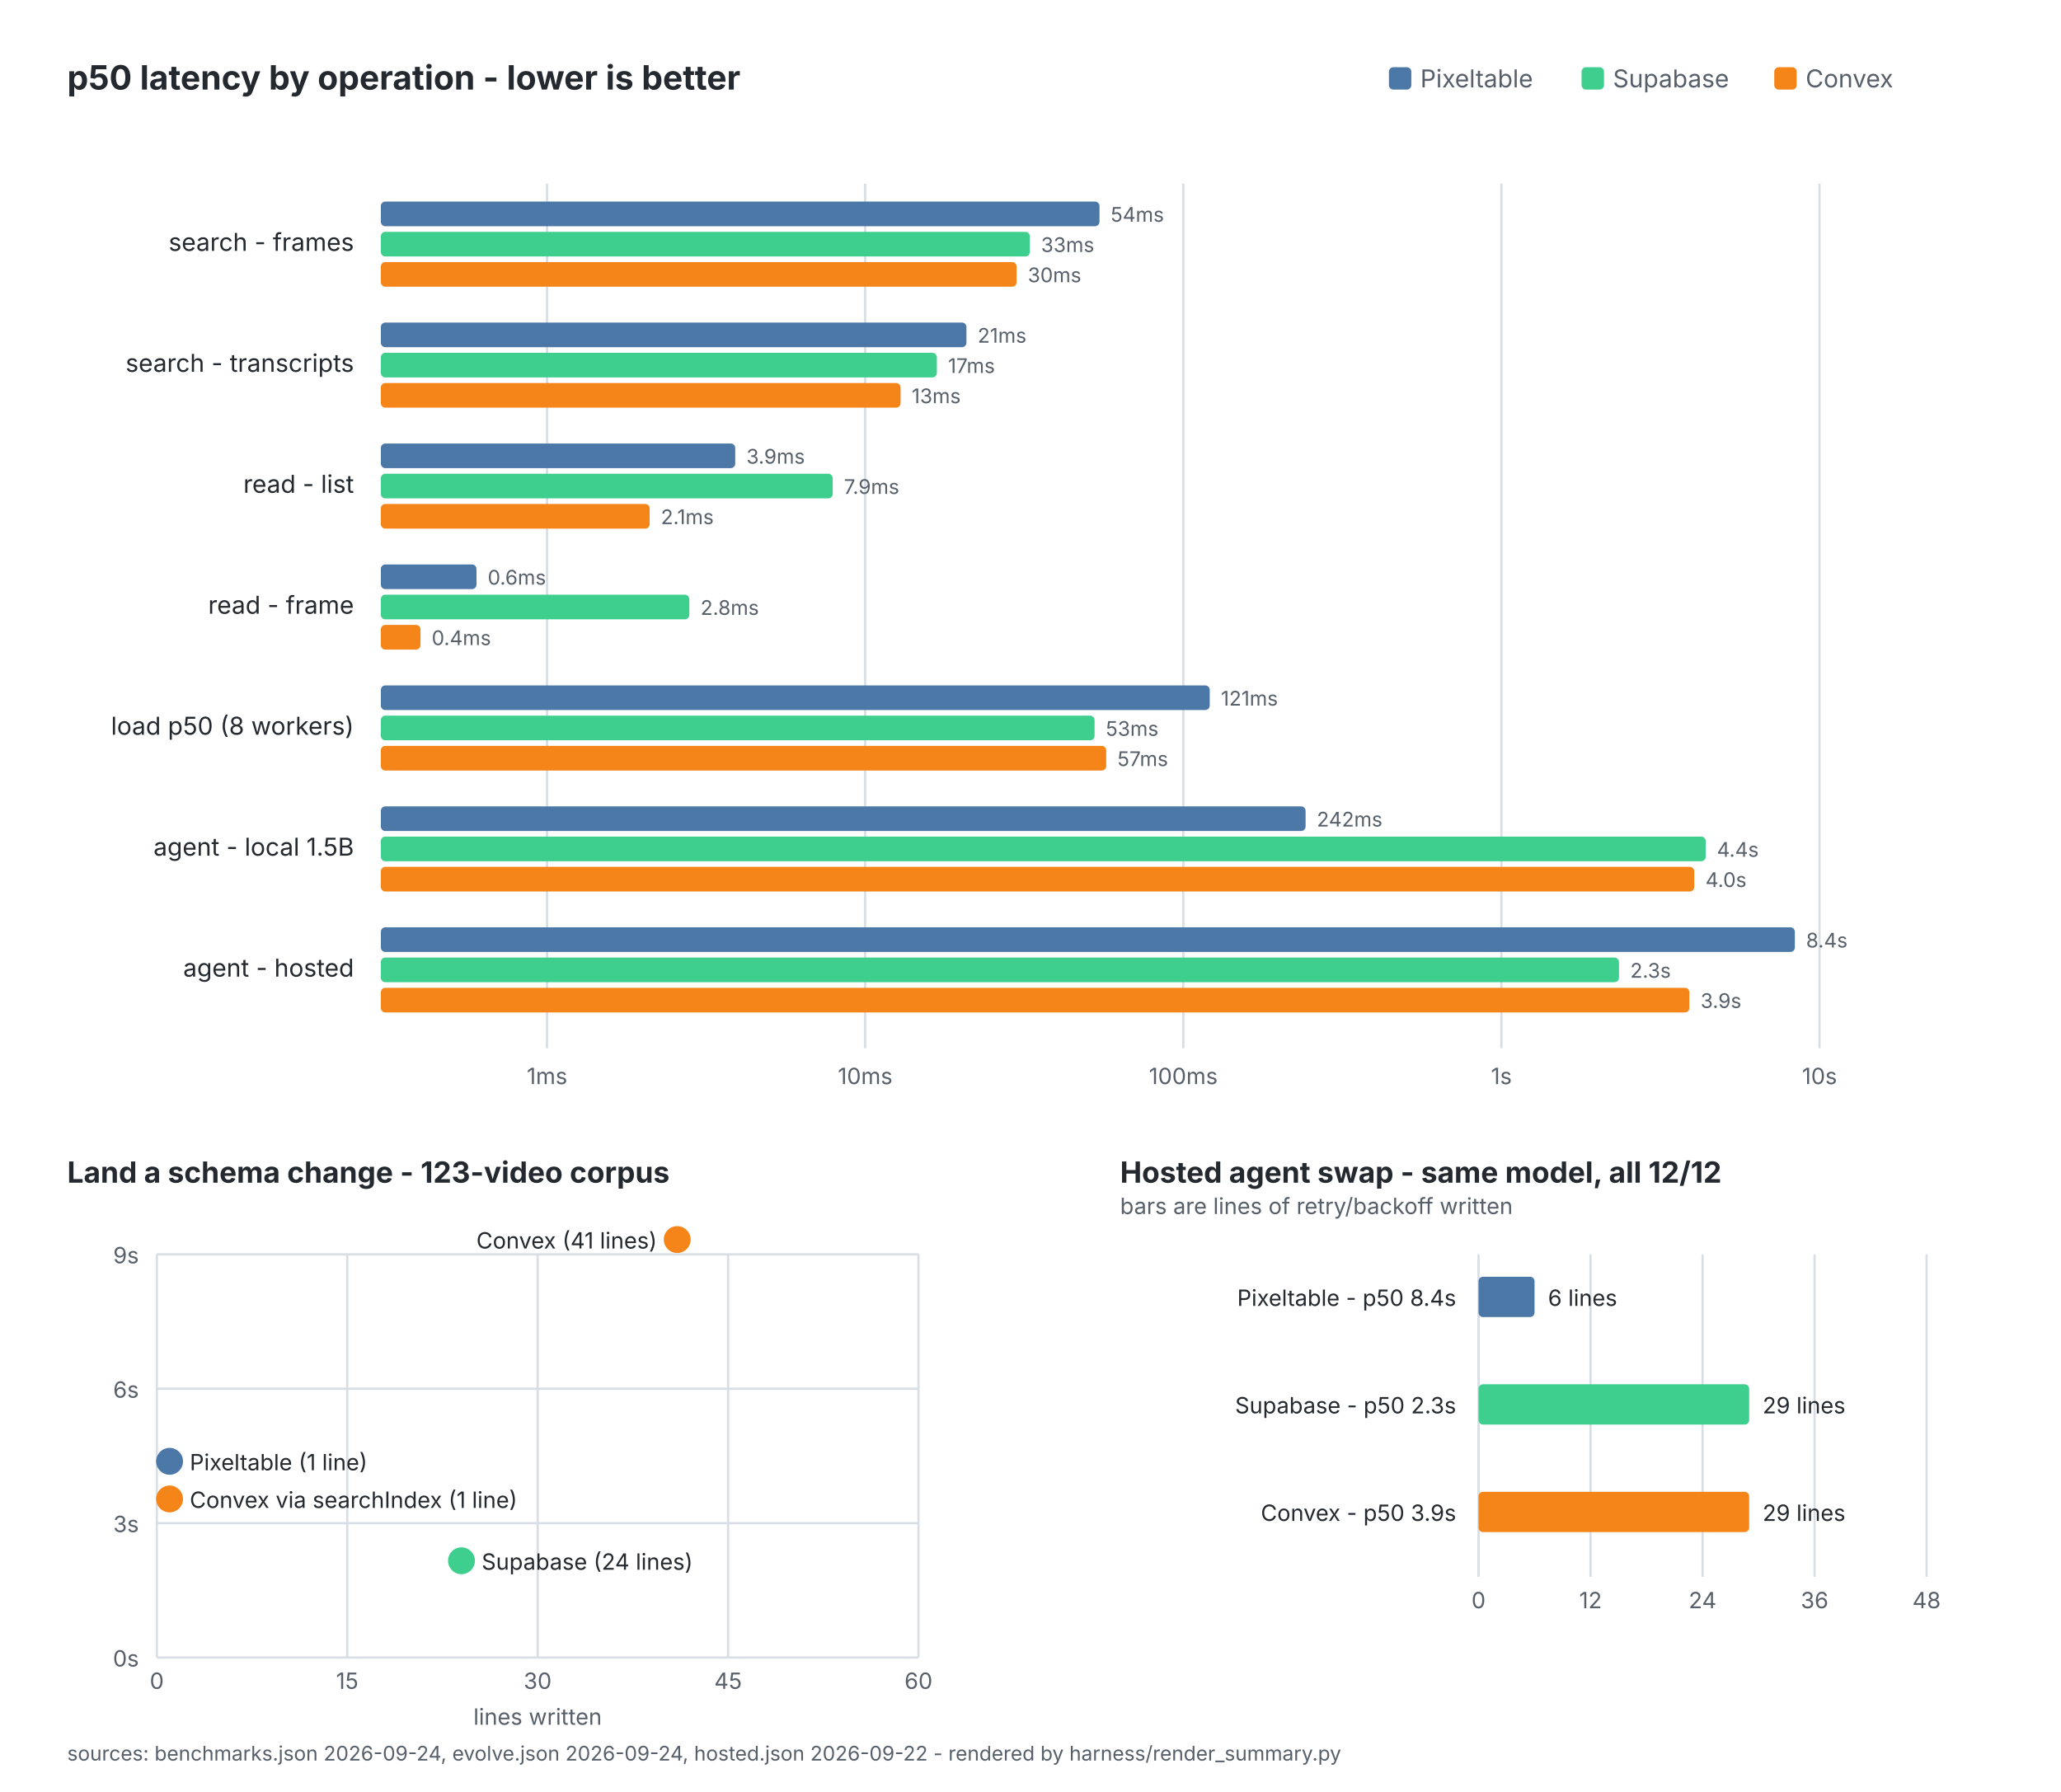
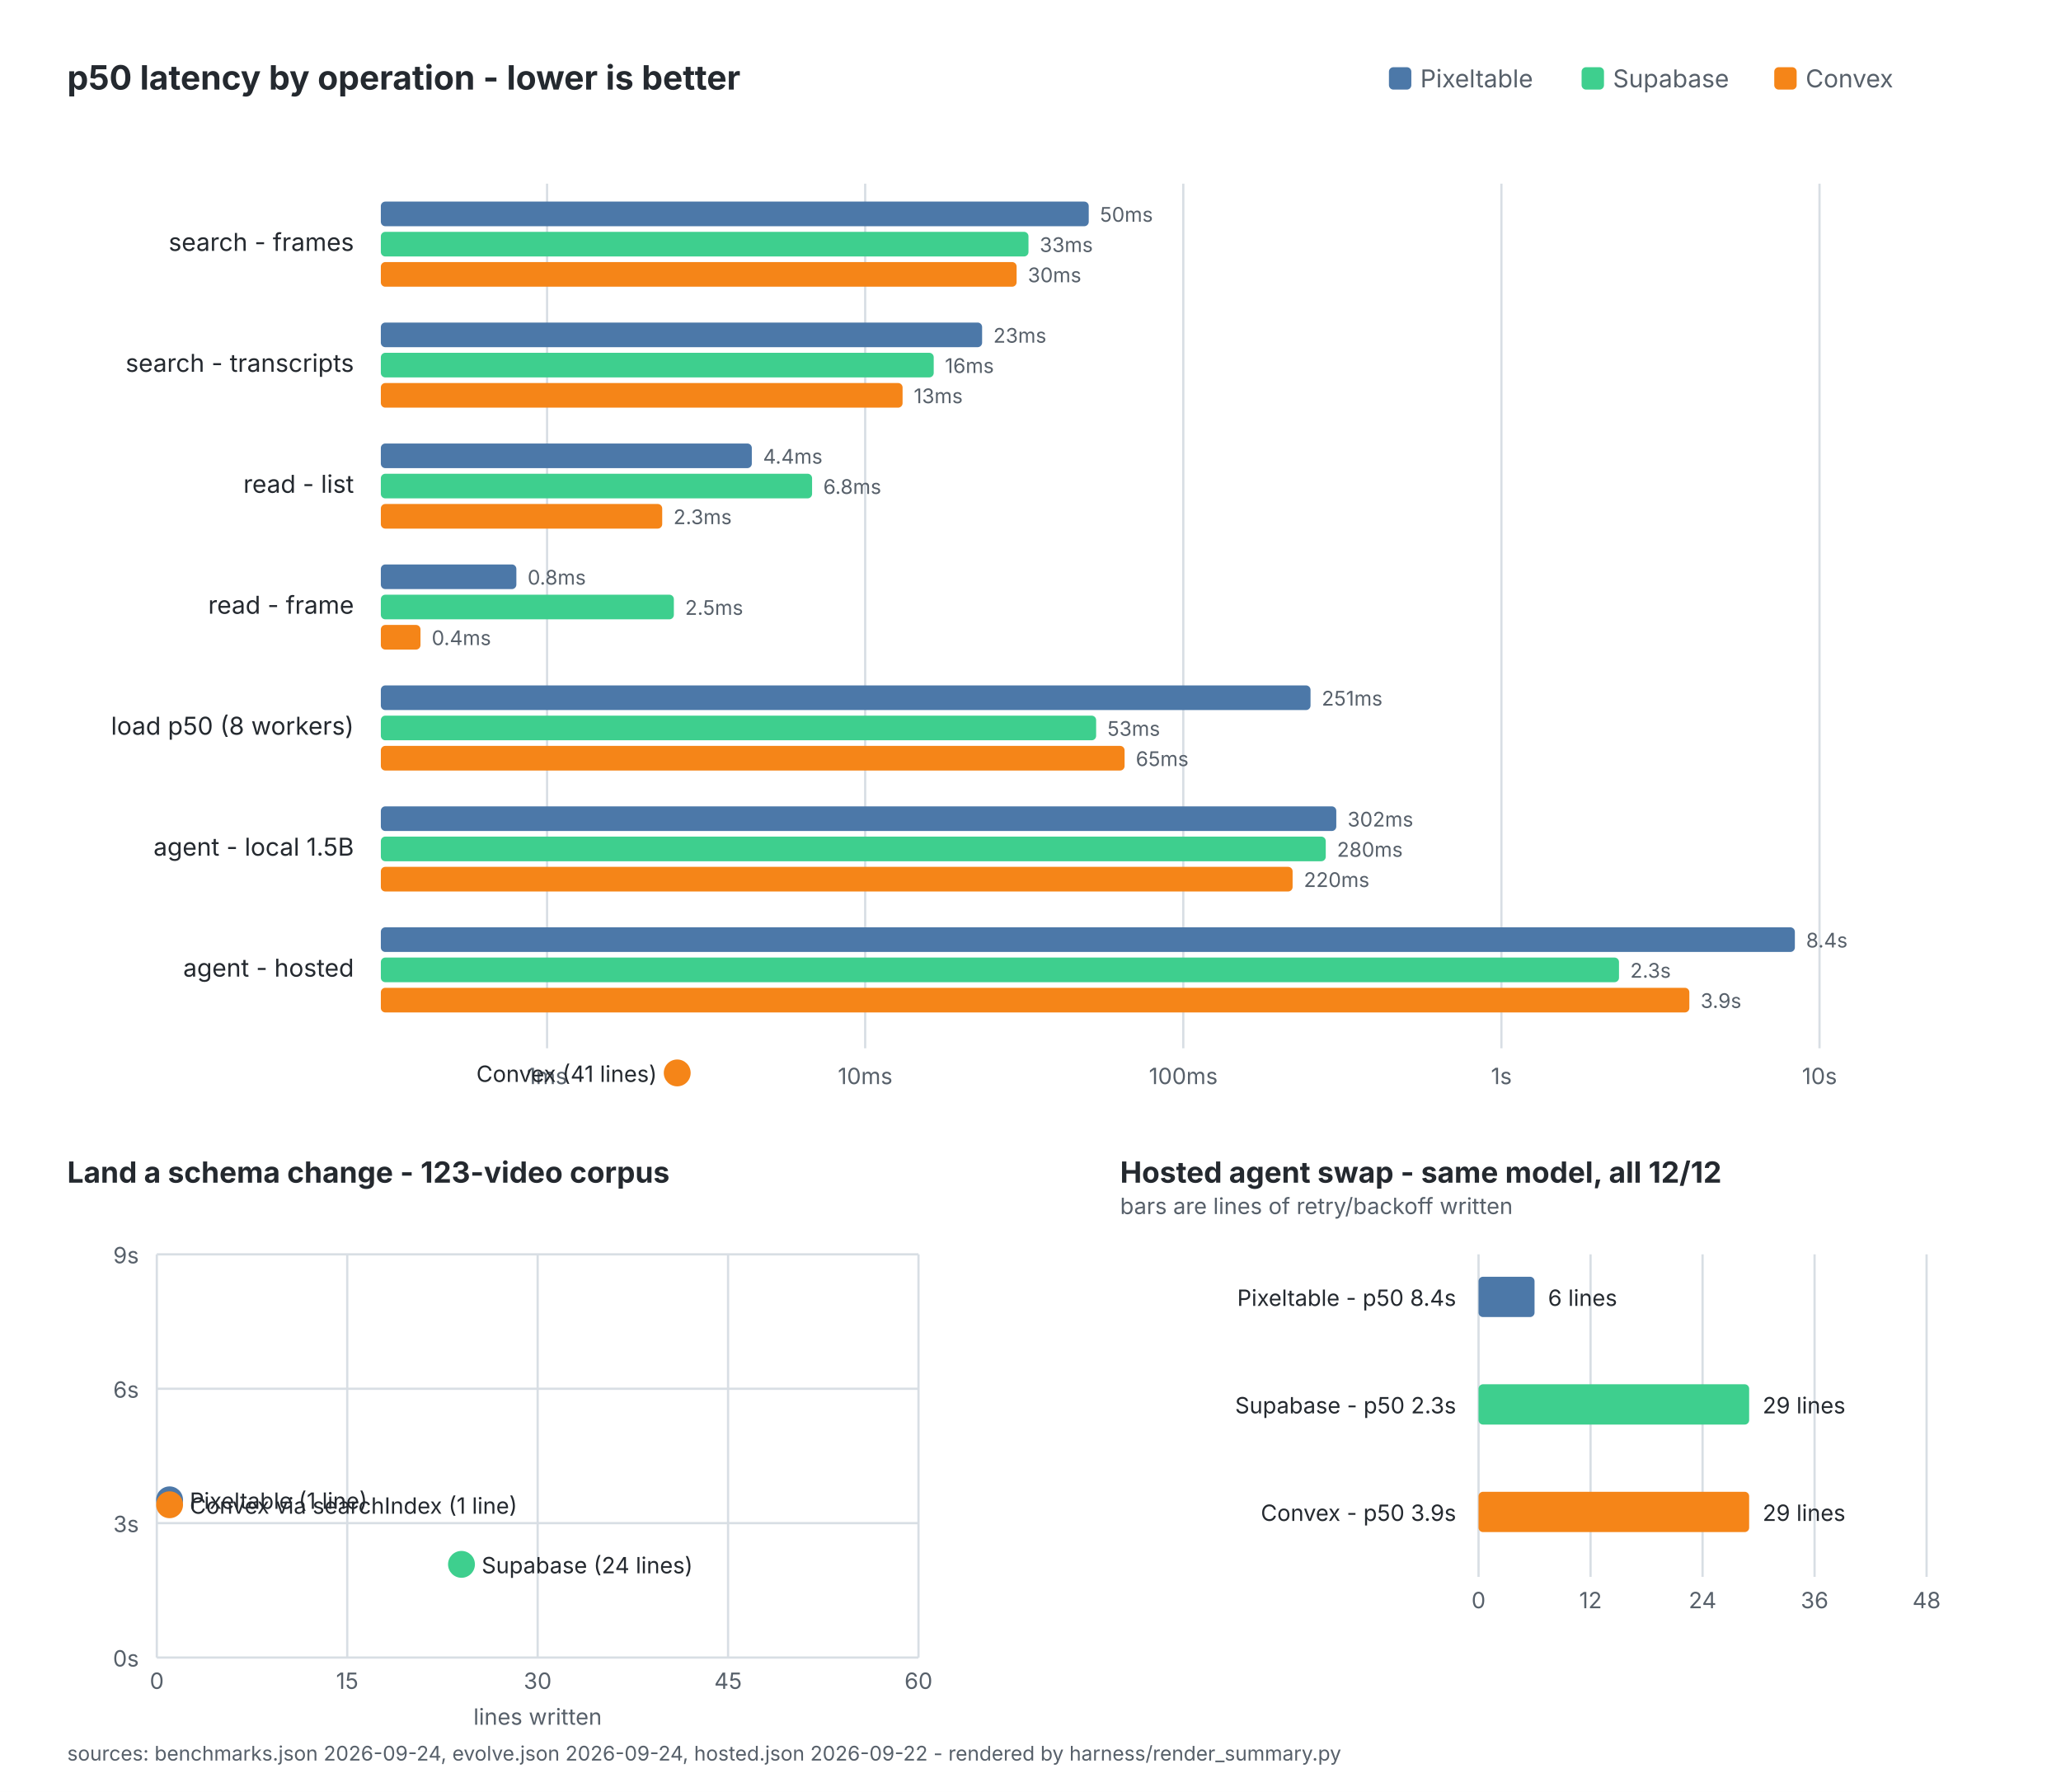
<svg xmlns="http://www.w3.org/2000/svg" viewBox="0 0 920 800" font-family="system-ui,-apple-system,sans-serif">
  <rect width="920" height="800" fill="#ffffff" />
  <text x="30.0" y="40.0" font-size="15" fill="#24292f" text-anchor="start" font-weight="bold">p50 latency by operation - lower is better</text>
  <rect x="620" y="30" width="10" height="10" rx="2" fill="#4c78a8" />
  <text x="634.0" y="39.0" font-size="11" fill="#57606a" text-anchor="start">Pixeltable</text>
  <rect x="706" y="30" width="10" height="10" rx="2" fill="#3ecf8e" />
  <text x="720.0" y="39.0" font-size="11" fill="#57606a" text-anchor="start">Supabase</text>
  <rect x="792" y="30" width="10" height="10" rx="2" fill="#f58518" />
  <text x="806.0" y="39.0" font-size="11" fill="#57606a" text-anchor="start">Convex</text>
  <line x1="244.2" y1="82.0" x2="244.2" y2="468.0" stroke="#d8dee4" />
  <text x="244.2" y="484.0" font-size="10" fill="#57606a" text-anchor="middle">1ms</text>
  <line x1="386.2" y1="82.0" x2="386.2" y2="468.0" stroke="#d8dee4" />
  <text x="386.2" y="484.0" font-size="10" fill="#57606a" text-anchor="middle">10ms</text>
  <line x1="528.2" y1="82.0" x2="528.2" y2="468.0" stroke="#d8dee4" />
  <text x="528.2" y="484.0" font-size="10" fill="#57606a" text-anchor="middle">100ms</text>
  <line x1="670.2" y1="82.0" x2="670.2" y2="468.0" stroke="#d8dee4" />
  <text x="670.2" y="484.0" font-size="10" fill="#57606a" text-anchor="middle">1s</text>
  <line x1="812.2" y1="82.0" x2="812.2" y2="468.0" stroke="#d8dee4" />
  <text x="812.2" y="484.0" font-size="10" fill="#57606a" text-anchor="middle">10s</text>
  <text x="158.0" y="112.0" font-size="11" fill="#24292f" text-anchor="end">search - frames</text>
-   <rect x="170.0" y="90.0" width="320.8" height="11.0" rx="2" fill="#4c78a8" />
-   <text x="495.8" y="99.0" font-size="9" fill="#57606a" text-anchor="start">54ms</text>
-   <rect x="170.0" y="103.5" width="289.7" height="11.0" rx="2" fill="#3ecf8e" />
-   <text x="464.7" y="112.5" font-size="9" fill="#57606a" text-anchor="start">33ms</text>
+   <rect x="170.0" y="90.0" width="316.0" height="11.0" rx="2" fill="#4c78a8" />
+   <text x="491.0" y="99.0" font-size="9" fill="#57606a" text-anchor="start">50ms</text>
+   <rect x="170.0" y="103.5" width="289.1" height="11.0" rx="2" fill="#3ecf8e" />
+   <text x="464.1" y="112.5" font-size="9" fill="#57606a" text-anchor="start">33ms</text>
  <rect x="170.0" y="117.0" width="283.8" height="11.0" rx="2" fill="#f58518" />
  <text x="458.8" y="126.0" font-size="9" fill="#57606a" text-anchor="start">30ms</text>
  <text x="158.0" y="166.0" font-size="11" fill="#24292f" text-anchor="end">search - transcripts</text>
-   <rect x="170.0" y="144.0" width="261.4" height="11.0" rx="2" fill="#4c78a8" />
-   <text x="436.4" y="153.0" font-size="9" fill="#57606a" text-anchor="start">21ms</text>
-   <rect x="170.0" y="157.5" width="248.2" height="11.0" rx="2" fill="#3ecf8e" />
-   <text x="423.2" y="166.5" font-size="9" fill="#57606a" text-anchor="start">17ms</text>
-   <rect x="170.0" y="171.0" width="232.0" height="11.0" rx="2" fill="#f58518" />
-   <text x="407.0" y="180.0" font-size="9" fill="#57606a" text-anchor="start">13ms</text>
+   <rect x="170.0" y="144.0" width="268.4" height="11.0" rx="2" fill="#4c78a8" />
+   <text x="443.4" y="153.0" font-size="9" fill="#57606a" text-anchor="start">23ms</text>
+   <rect x="170.0" y="157.5" width="246.8" height="11.0" rx="2" fill="#3ecf8e" />
+   <text x="421.8" y="166.5" font-size="9" fill="#57606a" text-anchor="start">16ms</text>
+   <rect x="170.0" y="171.0" width="232.9" height="11.0" rx="2" fill="#f58518" />
+   <text x="407.9" y="180.0" font-size="9" fill="#57606a" text-anchor="start">13ms</text>
  <text x="158.0" y="220.0" font-size="11" fill="#24292f" text-anchor="end">read - list</text>
-   <rect x="170.0" y="198.0" width="158.2" height="11.0" rx="2" fill="#4c78a8" />
-   <text x="333.2" y="207.0" font-size="9" fill="#57606a" text-anchor="start">3.9ms</text>
-   <rect x="170.0" y="211.5" width="201.7" height="11.0" rx="2" fill="#3ecf8e" />
-   <text x="376.7" y="220.5" font-size="9" fill="#57606a" text-anchor="start">7.9ms</text>
-   <rect x="170.0" y="225.0" width="120.0" height="11.0" rx="2" fill="#f58518" />
-   <text x="295.0" y="234.0" font-size="9" fill="#57606a" text-anchor="start">2.1ms</text>
+   <rect x="170.0" y="198.0" width="165.6" height="11.0" rx="2" fill="#4c78a8" />
+   <text x="340.6" y="207.0" font-size="9" fill="#57606a" text-anchor="start">4.4ms</text>
+   <rect x="170.0" y="211.5" width="192.5" height="11.0" rx="2" fill="#3ecf8e" />
+   <text x="367.5" y="220.5" font-size="9" fill="#57606a" text-anchor="start">6.8ms</text>
+   <rect x="170.0" y="225.0" width="125.6" height="11.0" rx="2" fill="#f58518" />
+   <text x="300.6" y="234.0" font-size="9" fill="#57606a" text-anchor="start">2.3ms</text>
  <text x="158.0" y="274.0" font-size="11" fill="#24292f" text-anchor="end">read - frame</text>
-   <rect x="170.0" y="252.0" width="42.7" height="11.0" rx="2" fill="#4c78a8" />
-   <text x="217.7" y="261.0" font-size="9" fill="#57606a" text-anchor="start">0.6ms</text>
-   <rect x="170.0" y="265.5" width="137.7" height="11.0" rx="2" fill="#3ecf8e" />
-   <text x="312.7" y="274.5" font-size="9" fill="#57606a" text-anchor="start">2.8ms</text>
+   <rect x="170.0" y="252.0" width="60.5" height="11.0" rx="2" fill="#4c78a8" />
+   <text x="235.5" y="261.0" font-size="9" fill="#57606a" text-anchor="start">0.8ms</text>
+   <rect x="170.0" y="265.5" width="130.8" height="11.0" rx="2" fill="#3ecf8e" />
+   <text x="305.8" y="274.5" font-size="9" fill="#57606a" text-anchor="start">2.5ms</text>
  <rect x="170.0" y="279.0" width="17.7" height="11.0" rx="2" fill="#f58518" />
  <text x="192.7" y="288.0" font-size="9" fill="#57606a" text-anchor="start">0.4ms</text>
  <text x="158.0" y="328.0" font-size="11" fill="#24292f" text-anchor="end">load p50 (8 workers)</text>
-   <rect x="170.0" y="306.0" width="370.0" height="11.0" rx="2" fill="#4c78a8" />
-   <text x="545.0" y="315.0" font-size="9" fill="#57606a" text-anchor="start">121ms</text>
-   <rect x="170.0" y="319.5" width="318.6" height="11.0" rx="2" fill="#3ecf8e" />
-   <text x="493.6" y="328.5" font-size="9" fill="#57606a" text-anchor="start">53ms</text>
-   <rect x="170.0" y="333.0" width="323.8" height="11.0" rx="2" fill="#f58518" />
-   <text x="498.8" y="342.0" font-size="9" fill="#57606a" text-anchor="start">57ms</text>
+   <rect x="170.0" y="306.0" width="415.0" height="11.0" rx="2" fill="#4c78a8" />
+   <text x="590.0" y="315.0" font-size="9" fill="#57606a" text-anchor="start">251ms</text>
+   <rect x="170.0" y="319.5" width="319.3" height="11.0" rx="2" fill="#3ecf8e" />
+   <text x="494.3" y="328.5" font-size="9" fill="#57606a" text-anchor="start">53ms</text>
+   <rect x="170.0" y="333.0" width="332.0" height="11.0" rx="2" fill="#f58518" />
+   <text x="507.0" y="342.0" font-size="9" fill="#57606a" text-anchor="start">65ms</text>
  <text x="158.0" y="382.0" font-size="11" fill="#24292f" text-anchor="end">agent - local 1.5B</text>
-   <rect x="170.0" y="360.0" width="412.8" height="11.0" rx="2" fill="#4c78a8" />
-   <text x="587.8" y="369.0" font-size="9" fill="#57606a" text-anchor="start">242ms</text>
-   <rect x="170.0" y="373.5" width="591.4" height="11.0" rx="2" fill="#3ecf8e" />
-   <text x="766.4" y="382.5" font-size="9" fill="#57606a" text-anchor="start">4.4s</text>
-   <rect x="170.0" y="387.0" width="586.3" height="11.0" rx="2" fill="#f58518" />
-   <text x="761.3" y="396.0" font-size="9" fill="#57606a" text-anchor="start">4.0s</text>
+   <rect x="170.0" y="360.0" width="426.5" height="11.0" rx="2" fill="#4c78a8" />
+   <text x="601.5" y="369.0" font-size="9" fill="#57606a" text-anchor="start">302ms</text>
+   <rect x="170.0" y="373.5" width="421.8" height="11.0" rx="2" fill="#3ecf8e" />
+   <text x="596.8" y="382.5" font-size="9" fill="#57606a" text-anchor="start">280ms</text>
+   <rect x="170.0" y="387.0" width="407.0" height="11.0" rx="2" fill="#f58518" />
+   <text x="582.0" y="396.0" font-size="9" fill="#57606a" text-anchor="start">220ms</text>
  <text x="158.0" y="436.0" font-size="11" fill="#24292f" text-anchor="end">agent - hosted</text>
  <rect x="170.0" y="414.0" width="631.2" height="11.0" rx="2" fill="#4c78a8" />
  <text x="806.2" y="423.0" font-size="9" fill="#57606a" text-anchor="start">8.4s</text>
  <rect x="170.0" y="427.5" width="552.7" height="11.0" rx="2" fill="#3ecf8e" />
  <text x="727.7" y="436.5" font-size="9" fill="#57606a" text-anchor="start">2.3s</text>
  <rect x="170.0" y="441.0" width="584.1" height="11.0" rx="2" fill="#f58518" />
  <text x="759.1" y="450.0" font-size="9" fill="#57606a" text-anchor="start">3.9s</text>
  <text x="30.0" y="528.0" font-size="13" fill="#24292f" text-anchor="start" font-weight="bold">Land a schema change - 123-video corpus</text>
  <line x1="70.0" y1="560.0" x2="70.0" y2="740.0" stroke="#d8dee4" />
  <text x="70.0" y="754.0" font-size="10" fill="#57606a" text-anchor="middle">0</text>
  <line x1="155.0" y1="560.0" x2="155.0" y2="740.0" stroke="#d8dee4" />
  <text x="155.0" y="754.0" font-size="10" fill="#57606a" text-anchor="middle">15</text>
  <line x1="240.0" y1="560.0" x2="240.0" y2="740.0" stroke="#d8dee4" />
  <text x="240.0" y="754.0" font-size="10" fill="#57606a" text-anchor="middle">30</text>
  <line x1="325.0" y1="560.0" x2="325.0" y2="740.0" stroke="#d8dee4" />
  <text x="325.0" y="754.0" font-size="10" fill="#57606a" text-anchor="middle">45</text>
  <line x1="410.0" y1="560.0" x2="410.0" y2="740.0" stroke="#d8dee4" />
  <text x="410.0" y="754.0" font-size="10" fill="#57606a" text-anchor="middle">60</text>
  <line x1="70.0" y1="740.0" x2="410.0" y2="740.0" stroke="#d8dee4" />
  <text x="62.0" y="744.0" font-size="10" fill="#57606a" text-anchor="end">0s</text>
  <line x1="70.0" y1="680.0" x2="410.0" y2="680.0" stroke="#d8dee4" />
  <text x="62.0" y="684.0" font-size="10" fill="#57606a" text-anchor="end">3s</text>
  <line x1="70.0" y1="620.0" x2="410.0" y2="620.0" stroke="#d8dee4" />
  <text x="62.0" y="624.0" font-size="10" fill="#57606a" text-anchor="end">6s</text>
  <line x1="70.0" y1="560.0" x2="410.0" y2="560.0" stroke="#d8dee4" />
  <text x="62.0" y="564.0" font-size="10" fill="#57606a" text-anchor="end">9s</text>
  <text x="240.0" y="770.0" font-size="10" fill="#57606a" text-anchor="middle">lines written</text>
-   <circle cx="75.7" cy="652.4" r="6" fill="#4c78a8" />
-   <text x="84.7" y="656.4" font-size="10" fill="#24292f" text-anchor="start">Pixeltable (1 line)</text>
-   <circle cx="206.0" cy="696.8" r="6" fill="#3ecf8e" />
-   <text x="215.0" y="700.8" font-size="10" fill="#24292f" text-anchor="start">Supabase (24 lines)</text>
-   <circle cx="302.3" cy="553.4" r="6" fill="#f58518" />
-   <text x="293.3" y="557.4" font-size="10" fill="#24292f" text-anchor="end">Convex (41 lines)</text>
-   <circle cx="75.7" cy="669.2" r="6" fill="#f58518" />
-   <text x="84.7" y="673.2" font-size="10" fill="#24292f" text-anchor="start">Convex via searchIndex (1 line)</text>
+   <circle cx="75.7" cy="669.6" r="6" fill="#4c78a8" />
+   <text x="84.7" y="673.6" font-size="10" fill="#24292f" text-anchor="start">Pixeltable (1 line)</text>
+   <circle cx="206.0" cy="698.4" r="6" fill="#3ecf8e" />
+   <text x="215.0" y="702.4" font-size="10" fill="#24292f" text-anchor="start">Supabase (24 lines)</text>
+   <circle cx="302.3" cy="479.0" r="6" fill="#f58518" />
+   <text x="293.3" y="483.0" font-size="10" fill="#24292f" text-anchor="end">Convex (41 lines)</text>
+   <circle cx="75.7" cy="671.8" r="6" fill="#f58518" />
+   <text x="84.7" y="675.8" font-size="10" fill="#24292f" text-anchor="start">Convex via searchIndex (1 line)</text>
  <text x="500.0" y="528.0" font-size="13" fill="#24292f" text-anchor="start" font-weight="bold">Hosted agent swap - same model, all 12/12</text>
  <text x="500.0" y="542.0" font-size="10" fill="#57606a" text-anchor="start">bars are lines of retry/backoff written</text>
  <line x1="660.0" y1="560.0" x2="660.0" y2="704.0" stroke="#d8dee4" />
  <text x="660.0" y="718.0" font-size="10" fill="#57606a" text-anchor="middle">0</text>
  <line x1="710.0" y1="560.0" x2="710.0" y2="704.0" stroke="#d8dee4" />
  <text x="710.0" y="718.0" font-size="10" fill="#57606a" text-anchor="middle">12</text>
  <line x1="760.0" y1="560.0" x2="760.0" y2="704.0" stroke="#d8dee4" />
  <text x="760.0" y="718.0" font-size="10" fill="#57606a" text-anchor="middle">24</text>
  <line x1="810.0" y1="560.0" x2="810.0" y2="704.0" stroke="#d8dee4" />
  <text x="810.0" y="718.0" font-size="10" fill="#57606a" text-anchor="middle">36</text>
  <line x1="860.0" y1="560.0" x2="860.0" y2="704.0" stroke="#d8dee4" />
  <text x="860.0" y="718.0" font-size="10" fill="#57606a" text-anchor="middle">48</text>
  <rect x="660.0" y="570.0" width="25.0" height="18.0" rx="2" fill="#4c78a8" />
  <text x="691.0" y="583.0" font-size="10" fill="#24292f" text-anchor="start">6 lines</text>
  <text x="650.0" y="583.0" font-size="10" fill="#24292f" text-anchor="end">Pixeltable - p50 8.4s</text>
  <rect x="660.0" y="618.0" width="120.8" height="18.0" rx="2" fill="#3ecf8e" />
  <text x="786.8" y="631.0" font-size="10" fill="#24292f" text-anchor="start">29 lines</text>
  <text x="650.0" y="631.0" font-size="10" fill="#24292f" text-anchor="end">Supabase - p50 2.3s</text>
  <rect x="660.0" y="666.0" width="120.8" height="18.0" rx="2" fill="#f58518" />
  <text x="786.8" y="679.0" font-size="10" fill="#24292f" text-anchor="start">29 lines</text>
  <text x="650.0" y="679.0" font-size="10" fill="#24292f" text-anchor="end">Convex - p50 3.9s</text>
  <text x="30.0" y="786.0" font-size="9" fill="#57606a" text-anchor="start">sources: benchmarks.json 2026-09-24, evolve.json 2026-09-24, hosted.json 2026-09-22 - rendered by harness/render_summary.py</text>
</svg>
